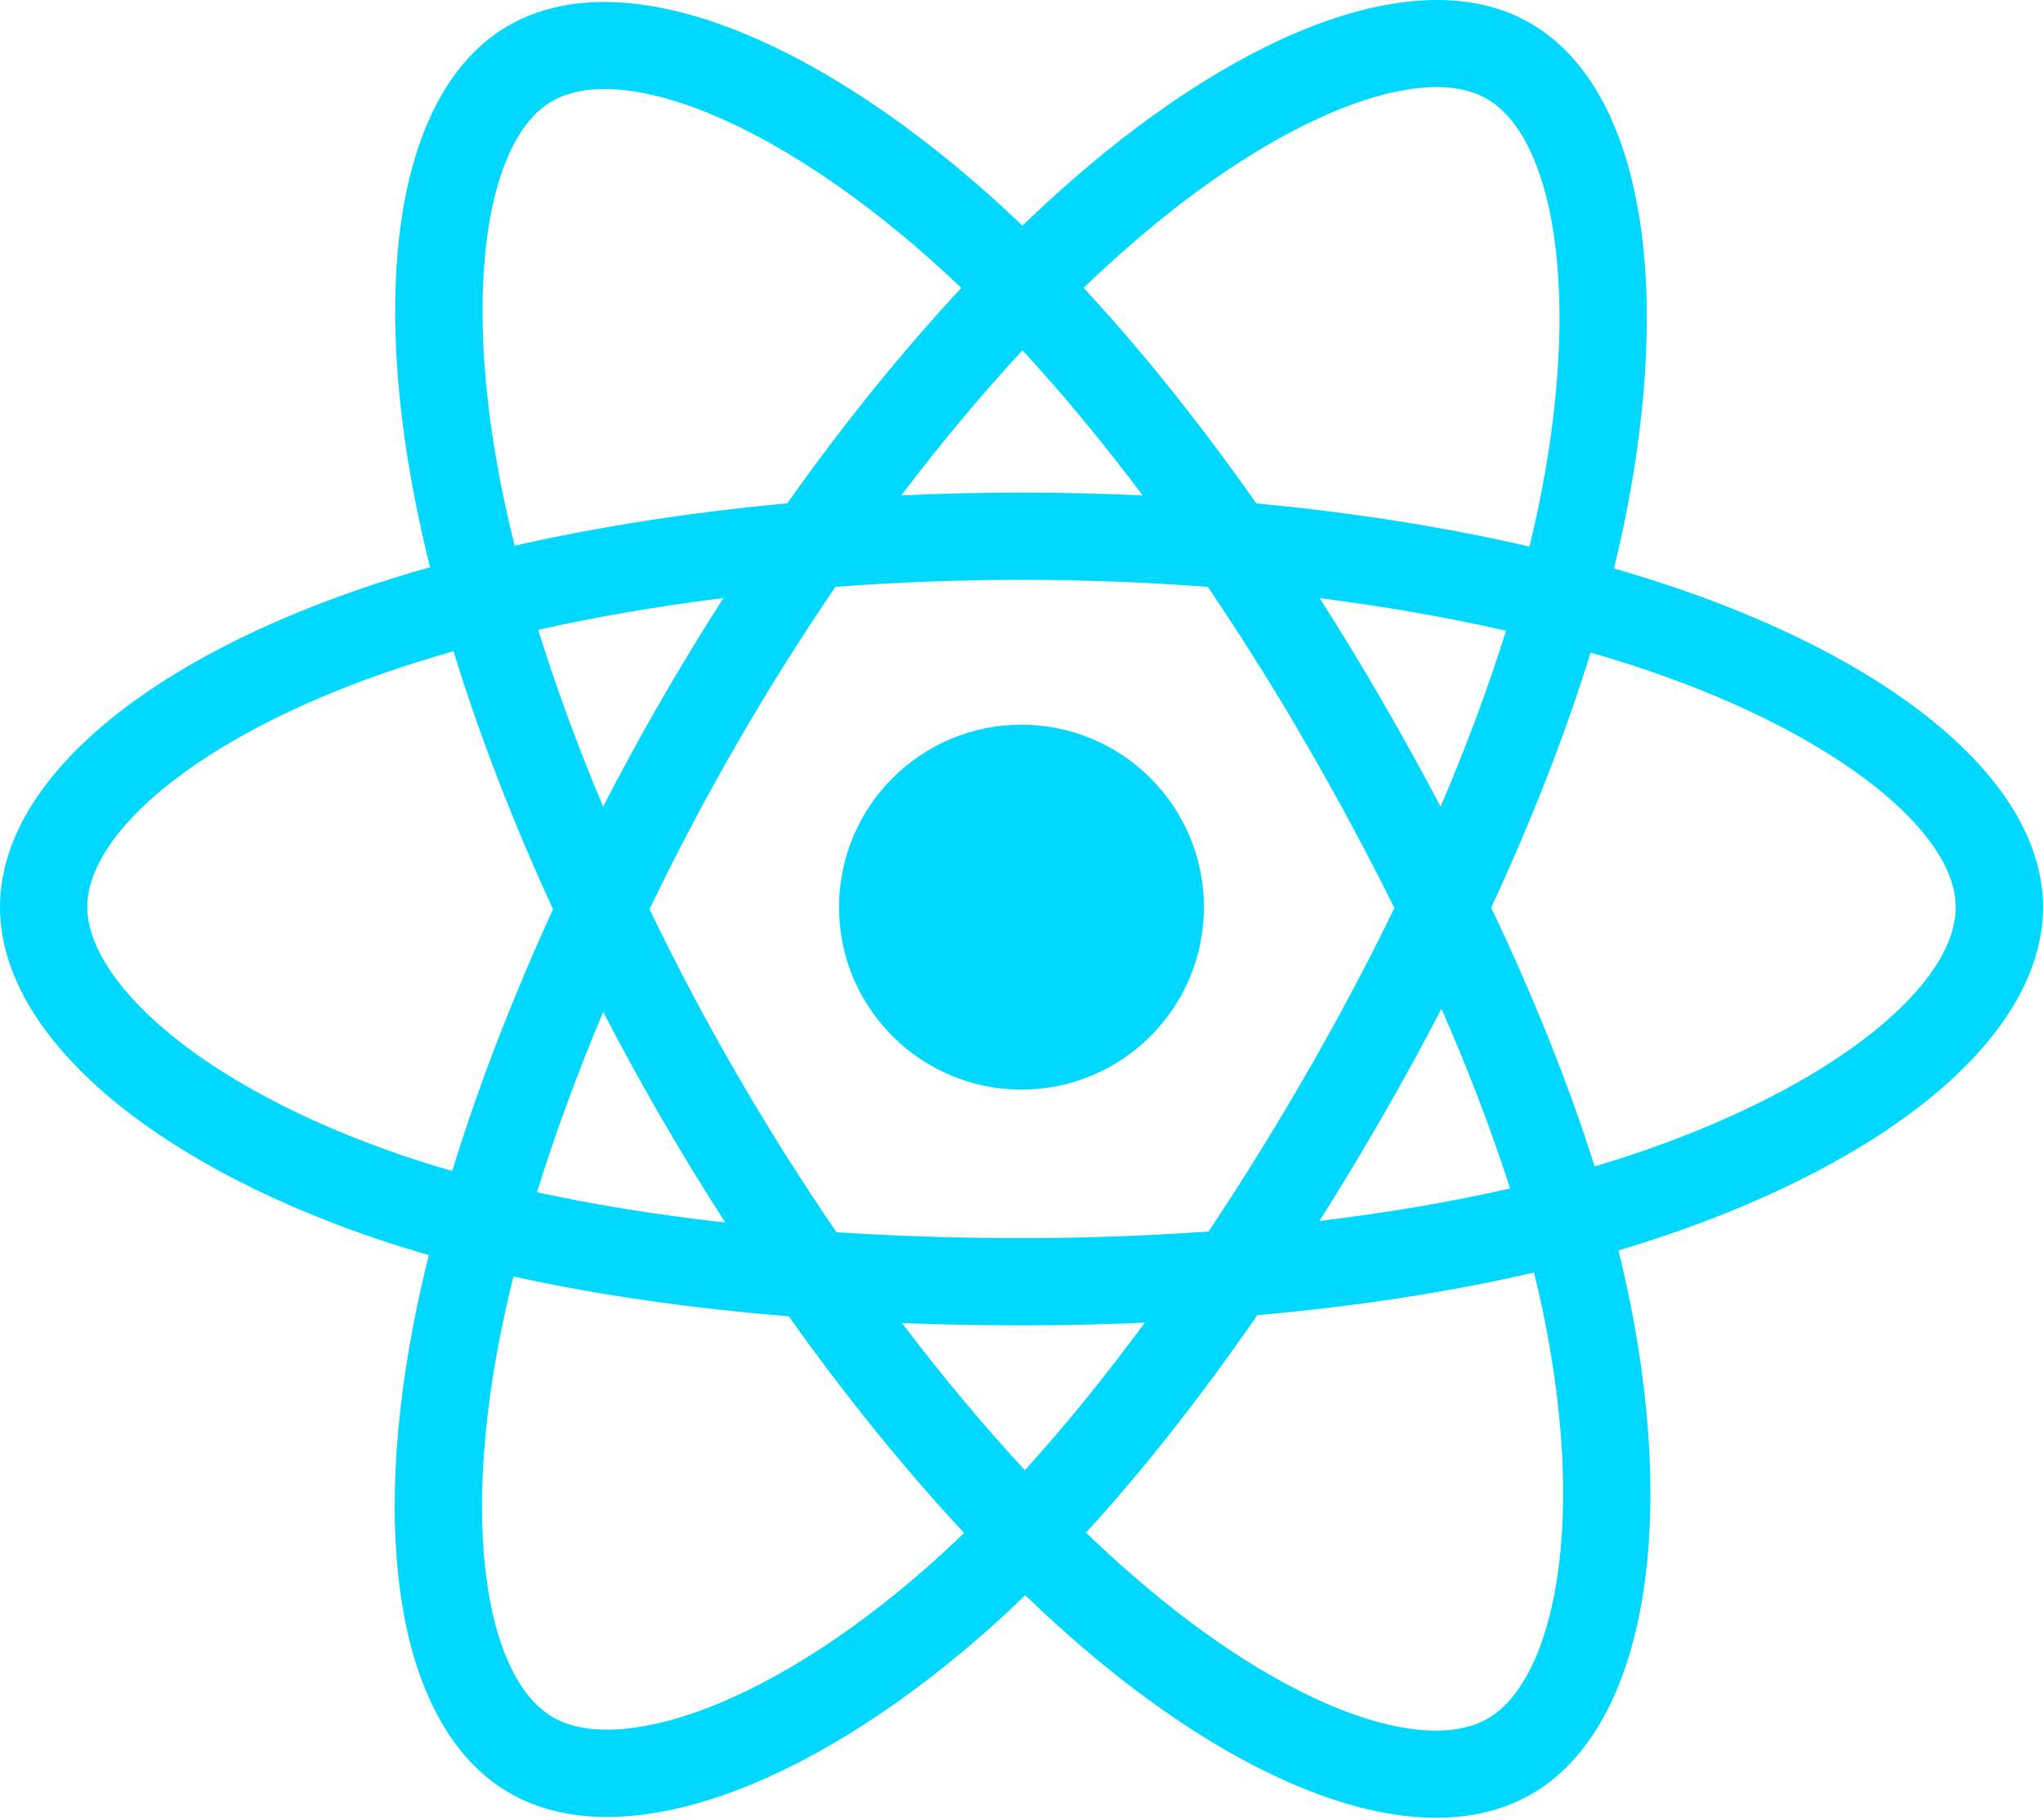
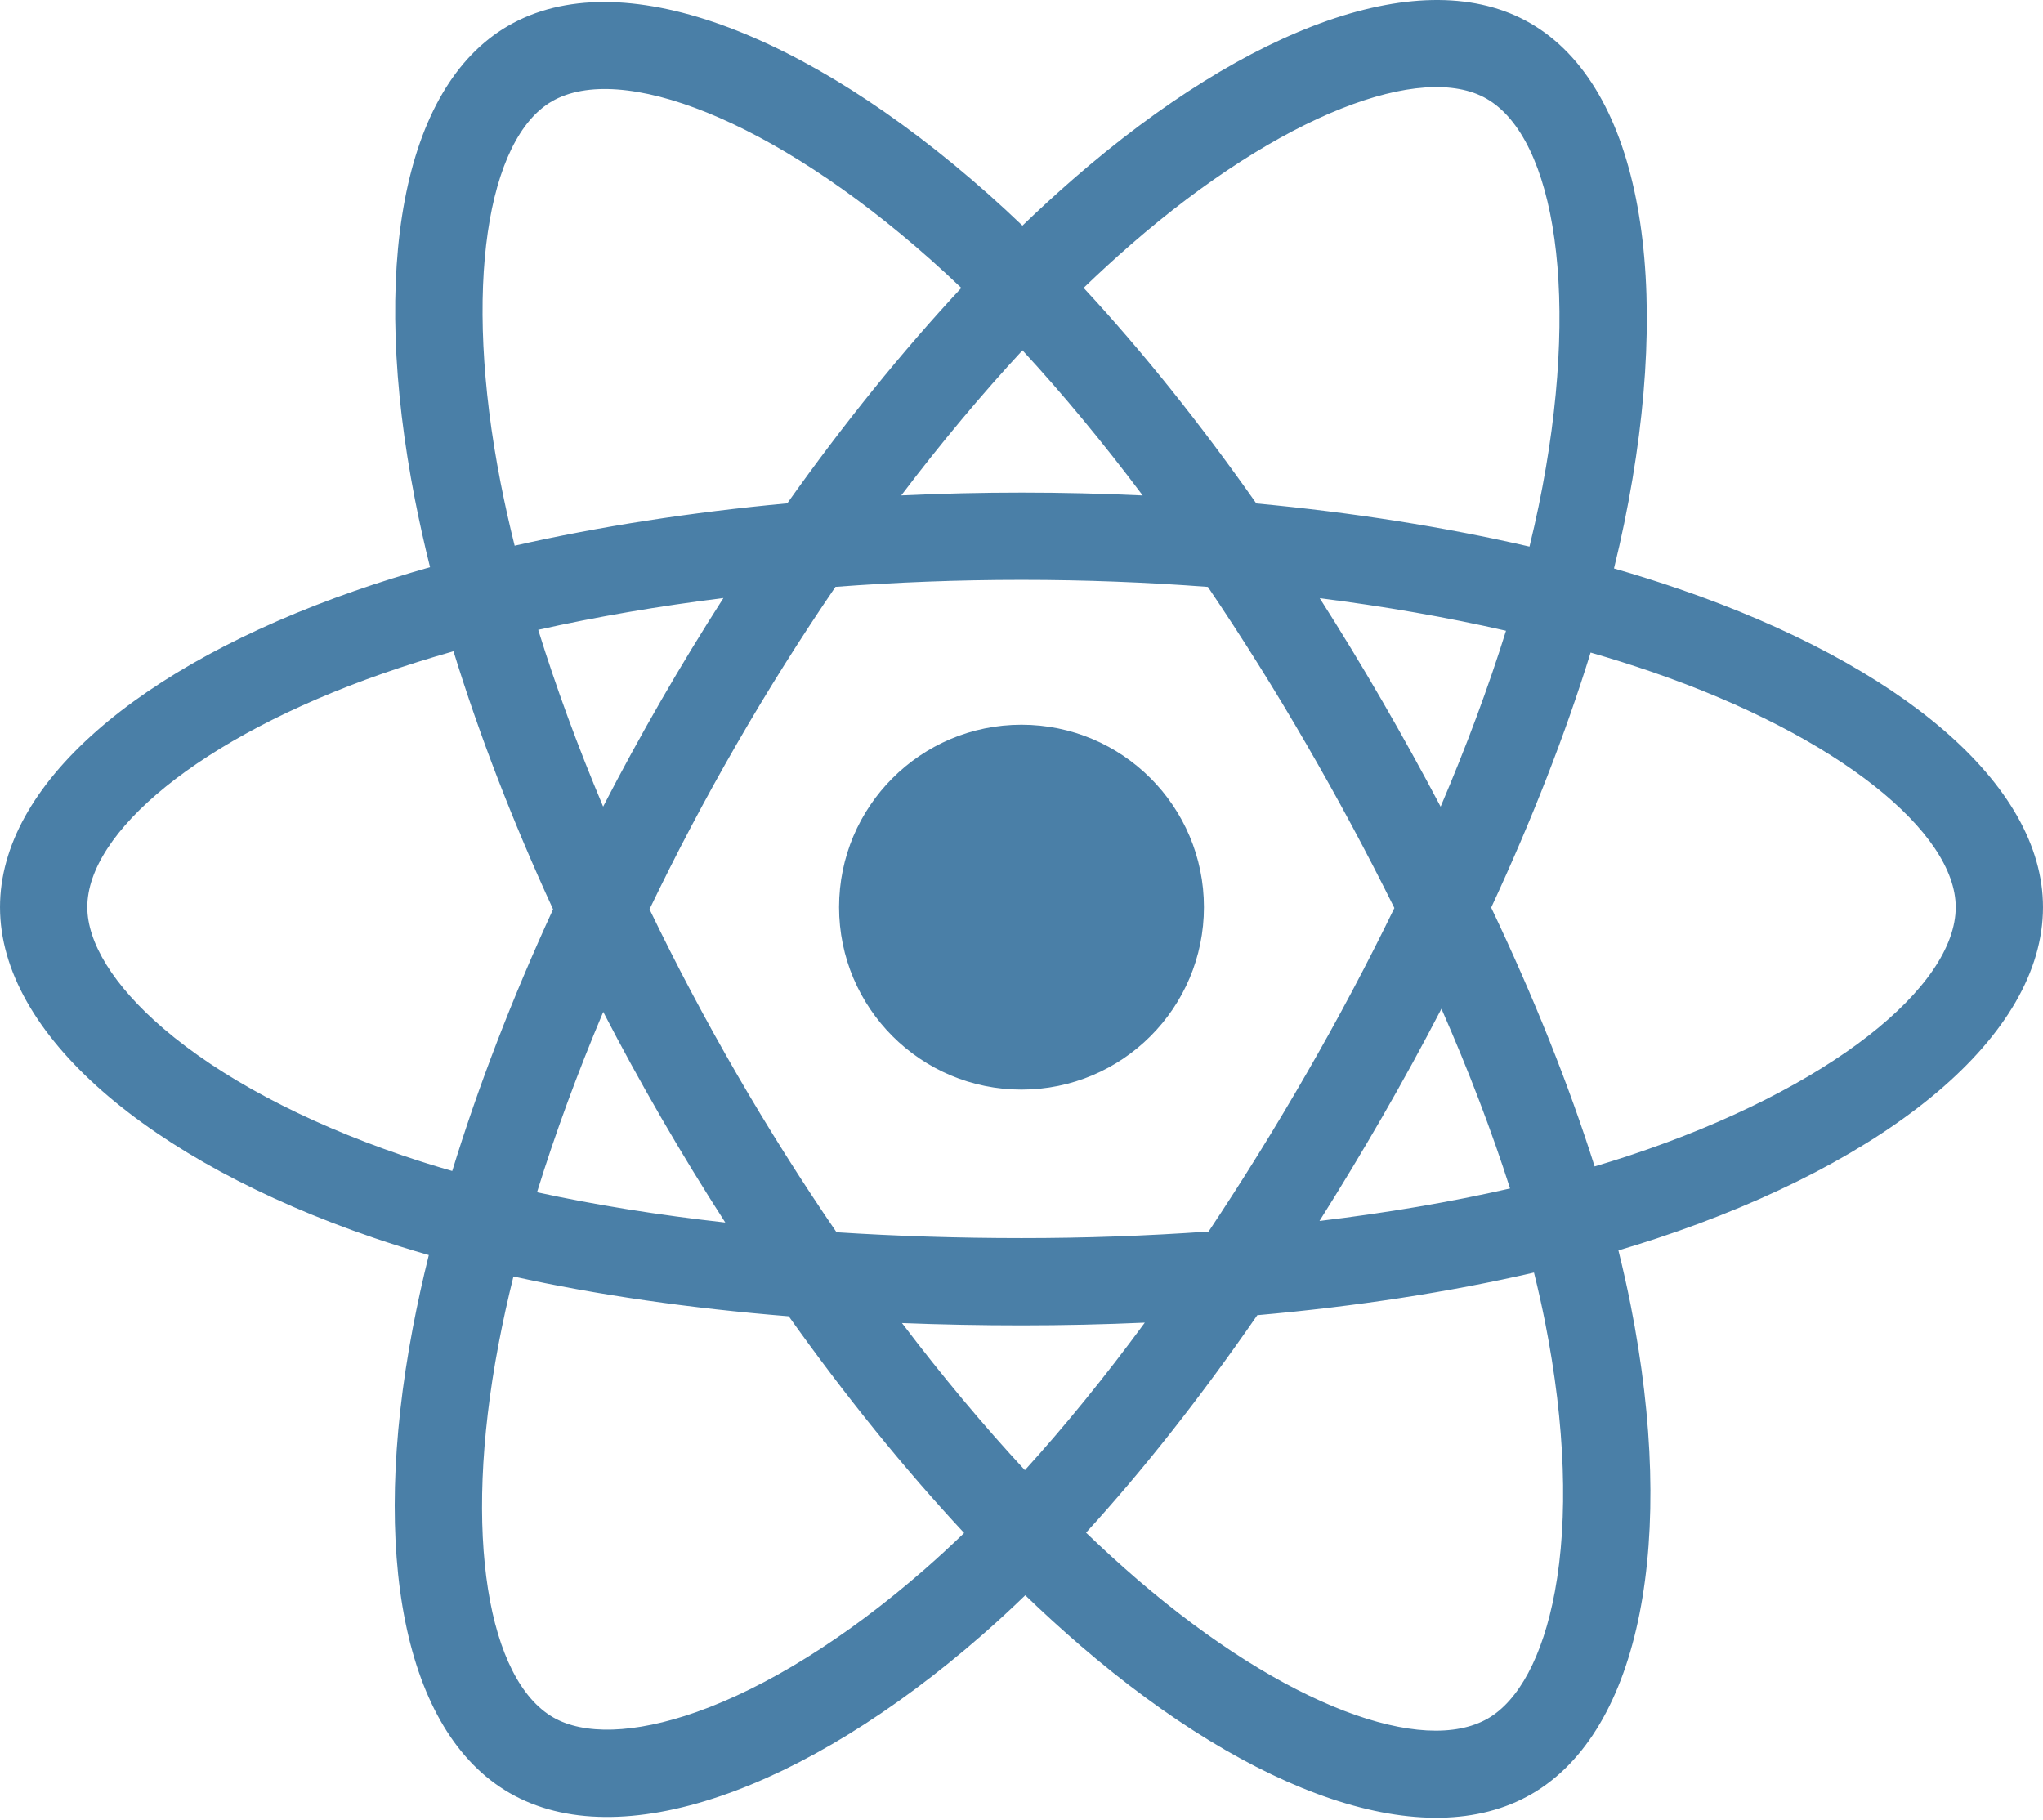
<svg xmlns="http://www.w3.org/2000/svg" aria-hidden="true" role="img" class="iconify iconify--logos" width="35.93" height="32" preserveAspectRatio="xMidYMid meet" viewBox="0 0 256 228">
-   <path fill="#00D8FF" d="M210.483 73.824a171.49 171.49 0 0 0-8.24-2.597c.465-1.9.893-3.777 1.273-5.621c6.238-30.281 2.16-54.676-11.769-62.708c-13.355-7.7-35.196.329-57.254 19.526a171.23 171.23 0 0 0-6.375 5.848a155.866 155.866 0 0 0-4.241-3.917C100.759 3.829 77.587-4.822 63.673 3.233C50.33 10.957 46.379 33.89 51.995 62.588a170.974 170.974 0 0 0 1.892 8.48c-3.28.932-6.445 1.924-9.474 2.98C17.309 83.498 0 98.307 0 113.668c0 15.865 18.582 31.778 46.812 41.427a145.52 145.52 0 0 0 6.921 2.165a167.467 167.467 0 0 0-2.01 9.138c-5.354 28.2-1.173 50.591 12.134 58.266c13.744 7.926 36.812-.22 59.273-19.855a145.567 145.567 0 0 0 5.342-4.923a168.064 168.064 0 0 0 6.92 6.314c21.758 18.722 43.246 26.282 56.54 18.586c13.731-7.949 18.194-32.003 12.4-61.268a145.016 145.016 0 0 0-1.535-6.842c1.62-.48 3.21-.974 4.76-1.488c29.348-9.723 48.443-25.443 48.443-41.52c0-15.417-17.868-30.326-45.517-39.844Zm-6.365 70.984c-1.4.463-2.836.91-4.3 1.345c-3.24-10.257-7.612-21.163-12.963-32.432c5.106-11 9.31-21.767 12.459-31.957c2.619.758 5.16 1.557 7.61 2.4c23.69 8.156 38.14 20.213 38.14 29.504c0 9.896-15.606 22.743-40.946 31.14Zm-10.514 20.834c2.562 12.94 2.927 24.64 1.23 33.787c-1.524 8.219-4.59 13.698-8.382 15.893c-8.067 4.67-25.32-1.4-43.927-17.412a156.726 156.726 0 0 1-6.437-5.87c7.214-7.889 14.423-17.06 21.459-27.246c12.376-1.098 24.068-2.894 34.671-5.345a134.17 134.17 0 0 1 1.386 6.193ZM87.276 214.515c-7.882 2.783-14.16 2.863-17.955.675c-8.075-4.657-11.432-22.636-6.853-46.752a156.923 156.923 0 0 1 1.869-8.499c10.486 2.32 22.093 3.988 34.498 4.994c7.084 9.967 14.501 19.128 21.976 27.15a134.668 134.668 0 0 1-4.877 4.492c-9.933 8.682-19.886 14.842-28.658 17.94ZM50.35 144.747c-12.483-4.267-22.792-9.812-29.858-15.863c-6.35-5.437-9.555-10.836-9.555-15.216c0-9.322 13.897-21.212 37.076-29.293c2.813-.98 5.757-1.905 8.812-2.773c3.204 10.42 7.406 21.315 12.477 32.332c-5.137 11.18-9.399 22.249-12.634 32.792a134.718 134.718 0 0 1-6.318-1.979Zm12.378-84.26c-4.811-24.587-1.616-43.134 6.425-47.789c8.564-4.958 27.502 2.111 47.463 19.835a144.318 144.318 0 0 1 3.841 3.545c-7.438 7.987-14.787 17.08-21.808 26.988c-12.04 1.116-23.565 2.908-34.161 5.309a160.342 160.342 0 0 1-1.76-7.887Zm110.427 27.268a347.8 347.8 0 0 0-7.785-12.803c8.168 1.033 15.994 2.404 23.343 4.08c-2.206 7.072-4.956 14.465-8.193 22.045a381.151 381.151 0 0 0-7.365-13.322Zm-45.032-43.861c5.044 5.465 10.096 11.566 15.065 18.186a322.04 322.04 0 0 0-30.257-.006c4.974-6.559 10.069-12.652 15.192-18.18ZM82.802 87.83a323.167 323.167 0 0 0-7.227 13.238c-3.184-7.553-5.909-14.98-8.134-22.152c7.304-1.634 15.093-2.97 23.209-3.984a321.524 321.524 0 0 0-7.848 12.897Zm8.081 65.352c-8.385-.936-16.291-2.203-23.593-3.793c2.26-7.3 5.045-14.885 8.298-22.6a321.187 321.187 0 0 0 7.257 13.246c2.594 4.48 5.28 8.868 8.038 13.147Zm37.542 31.03c-5.184-5.592-10.354-11.779-15.403-18.433c4.902.192 9.899.29 14.978.29c5.218 0 10.376-.117 15.453-.343c-4.985 6.774-10.018 12.97-15.028 18.486Zm52.198-57.817c3.422 7.8 6.306 15.345 8.596 22.52c-7.422 1.694-15.436 3.058-23.88 4.071a382.417 382.417 0 0 0 7.859-13.026a347.403 347.403 0 0 0 7.425-13.565Zm-16.898 8.101a358.557 358.557 0 0 1-12.281 19.815a329.4 329.4 0 0 1-23.444.823c-7.967 0-15.716-.248-23.178-.732a310.202 310.202 0 0 1-12.513-19.846h.001a307.41 307.41 0 0 1-10.923-20.627a310.278 310.278 0 0 1 10.89-20.637l-.001.001a307.318 307.318 0 0 1 12.413-19.761c7.613-.576 15.42-.876 23.31-.876H128c7.926 0 15.743.303 23.354.883a329.357 329.357 0 0 1 12.335 19.695a358.489 358.489 0 0 1 11.036 20.54a329.472 329.472 0 0 1-11 20.722Zm22.56-122.124c8.572 4.944 11.906 24.881 6.52 51.026c-.344 1.668-.73 3.367-1.15 5.09c-10.622-2.452-22.155-4.275-34.23-5.408c-7.034-10.017-14.323-19.124-21.64-27.008a160.789 160.789 0 0 1 5.888-5.4c18.9-16.447 36.564-22.941 44.612-18.3ZM128 90.808c12.625 0 22.86 10.235 22.86 22.86s-10.235 22.86-22.86 22.86s-22.86-10.235-22.86-22.86s10.235-22.86 22.86-22.86Z" />
+   <path fill="#4A7FA7" d="M210.483 73.824a171.49 171.49 0 0 0-8.24-2.597c.465-1.9.893-3.777 1.273-5.621c6.238-30.281 2.16-54.676-11.769-62.708c-13.355-7.7-35.196.329-57.254 19.526a171.23 171.23 0 0 0-6.375 5.848a155.866 155.866 0 0 0-4.241-3.917C100.759 3.829 77.587-4.822 63.673 3.233C50.33 10.957 46.379 33.89 51.995 62.588a170.974 170.974 0 0 0 1.892 8.48c-3.28.932-6.445 1.924-9.474 2.98C17.309 83.498 0 98.307 0 113.668c0 15.865 18.582 31.778 46.812 41.427a145.52 145.52 0 0 0 6.921 2.165a167.467 167.467 0 0 0-2.01 9.138c-5.354 28.2-1.173 50.591 12.134 58.266c13.744 7.926 36.812-.22 59.273-19.855a145.567 145.567 0 0 0 5.342-4.923a168.064 168.064 0 0 0 6.92 6.314c21.758 18.722 43.246 26.282 56.54 18.586c13.731-7.949 18.194-32.003 12.4-61.268a145.016 145.016 0 0 0-1.535-6.842c1.62-.48 3.21-.974 4.76-1.488c29.348-9.723 48.443-25.443 48.443-41.52c0-15.417-17.868-30.326-45.517-39.844Zm-6.365 70.984c-1.4.463-2.836.91-4.3 1.345c-3.24-10.257-7.612-21.163-12.963-32.432c5.106-11 9.31-21.767 12.459-31.957c2.619.758 5.16 1.557 7.61 2.4c23.69 8.156 38.14 20.213 38.14 29.504c0 9.896-15.606 22.743-40.946 31.14Zm-10.514 20.834c2.562 12.94 2.927 24.64 1.23 33.787c-1.524 8.219-4.59 13.698-8.382 15.893c-8.067 4.67-25.32-1.4-43.927-17.412a156.726 156.726 0 0 1-6.437-5.87c7.214-7.889 14.423-17.06 21.459-27.246c12.376-1.098 24.068-2.894 34.671-5.345a134.17 134.17 0 0 1 1.386 6.193ZM87.276 214.515c-7.882 2.783-14.16 2.863-17.955.675c-8.075-4.657-11.432-22.636-6.853-46.752a156.923 156.923 0 0 1 1.869-8.499c10.486 2.32 22.093 3.988 34.498 4.994c7.084 9.967 14.501 19.128 21.976 27.15a134.668 134.668 0 0 1-4.877 4.492c-9.933 8.682-19.886 14.842-28.658 17.94ZM50.35 144.747c-12.483-4.267-22.792-9.812-29.858-15.863c-6.35-5.437-9.555-10.836-9.555-15.216c0-9.322 13.897-21.212 37.076-29.293c2.813-.98 5.757-1.905 8.812-2.773c3.204 10.42 7.406 21.315 12.477 32.332c-5.137 11.18-9.399 22.249-12.634 32.792a134.718 134.718 0 0 1-6.318-1.979Zm12.378-84.26c-4.811-24.587-1.616-43.134 6.425-47.789c8.564-4.958 27.502 2.111 47.463 19.835a144.318 144.318 0 0 1 3.841 3.545c-7.438 7.987-14.787 17.08-21.808 26.988c-12.04 1.116-23.565 2.908-34.161 5.309a160.342 160.342 0 0 1-1.76-7.887Zm110.427 27.268a347.8 347.8 0 0 0-7.785-12.803c8.168 1.033 15.994 2.404 23.343 4.08c-2.206 7.072-4.956 14.465-8.193 22.045a381.151 381.151 0 0 0-7.365-13.322Zm-45.032-43.861c5.044 5.465 10.096 11.566 15.065 18.186a322.04 322.04 0 0 0-30.257-.006c4.974-6.559 10.069-12.652 15.192-18.18ZM82.802 87.83a323.167 323.167 0 0 0-7.227 13.238c-3.184-7.553-5.909-14.98-8.134-22.152c7.304-1.634 15.093-2.97 23.209-3.984a321.524 321.524 0 0 0-7.848 12.897Zm8.081 65.352c-8.385-.936-16.291-2.203-23.593-3.793c2.26-7.3 5.045-14.885 8.298-22.6a321.187 321.187 0 0 0 7.257 13.246c2.594 4.48 5.28 8.868 8.038 13.147Zm37.542 31.03c-5.184-5.592-10.354-11.779-15.403-18.433c4.902.192 9.899.29 14.978.29c5.218 0 10.376-.117 15.453-.343c-4.985 6.774-10.018 12.97-15.028 18.486Zm52.198-57.817c3.422 7.8 6.306 15.345 8.596 22.52c-7.422 1.694-15.436 3.058-23.88 4.071a382.417 382.417 0 0 0 7.859-13.026a347.403 347.403 0 0 0 7.425-13.565Zm-16.898 8.101a358.557 358.557 0 0 1-12.281 19.815a329.4 329.4 0 0 1-23.444.823c-7.967 0-15.716-.248-23.178-.732a310.202 310.202 0 0 1-12.513-19.846h.001a307.41 307.41 0 0 1-10.923-20.627a310.278 310.278 0 0 1 10.89-20.637l-.001.001a307.318 307.318 0 0 1 12.413-19.761c7.613-.576 15.42-.876 23.31-.876H128c7.926 0 15.743.303 23.354.883a329.357 329.357 0 0 1 12.335 19.695a358.489 358.489 0 0 1 11.036 20.54a329.472 329.472 0 0 1-11 20.722Zm22.56-122.124c8.572 4.944 11.906 24.881 6.52 51.026c-.344 1.668-.73 3.367-1.15 5.09c-10.622-2.452-22.155-4.275-34.23-5.408c-7.034-10.017-14.323-19.124-21.64-27.008a160.789 160.789 0 0 1 5.888-5.4c18.9-16.447 36.564-22.941 44.612-18.3ZM128 90.808c12.625 0 22.86 10.235 22.86 22.86s-10.235 22.86-22.86 22.86s-22.86-10.235-22.86-22.86s10.235-22.86 22.86-22.86Z" />
</svg>
